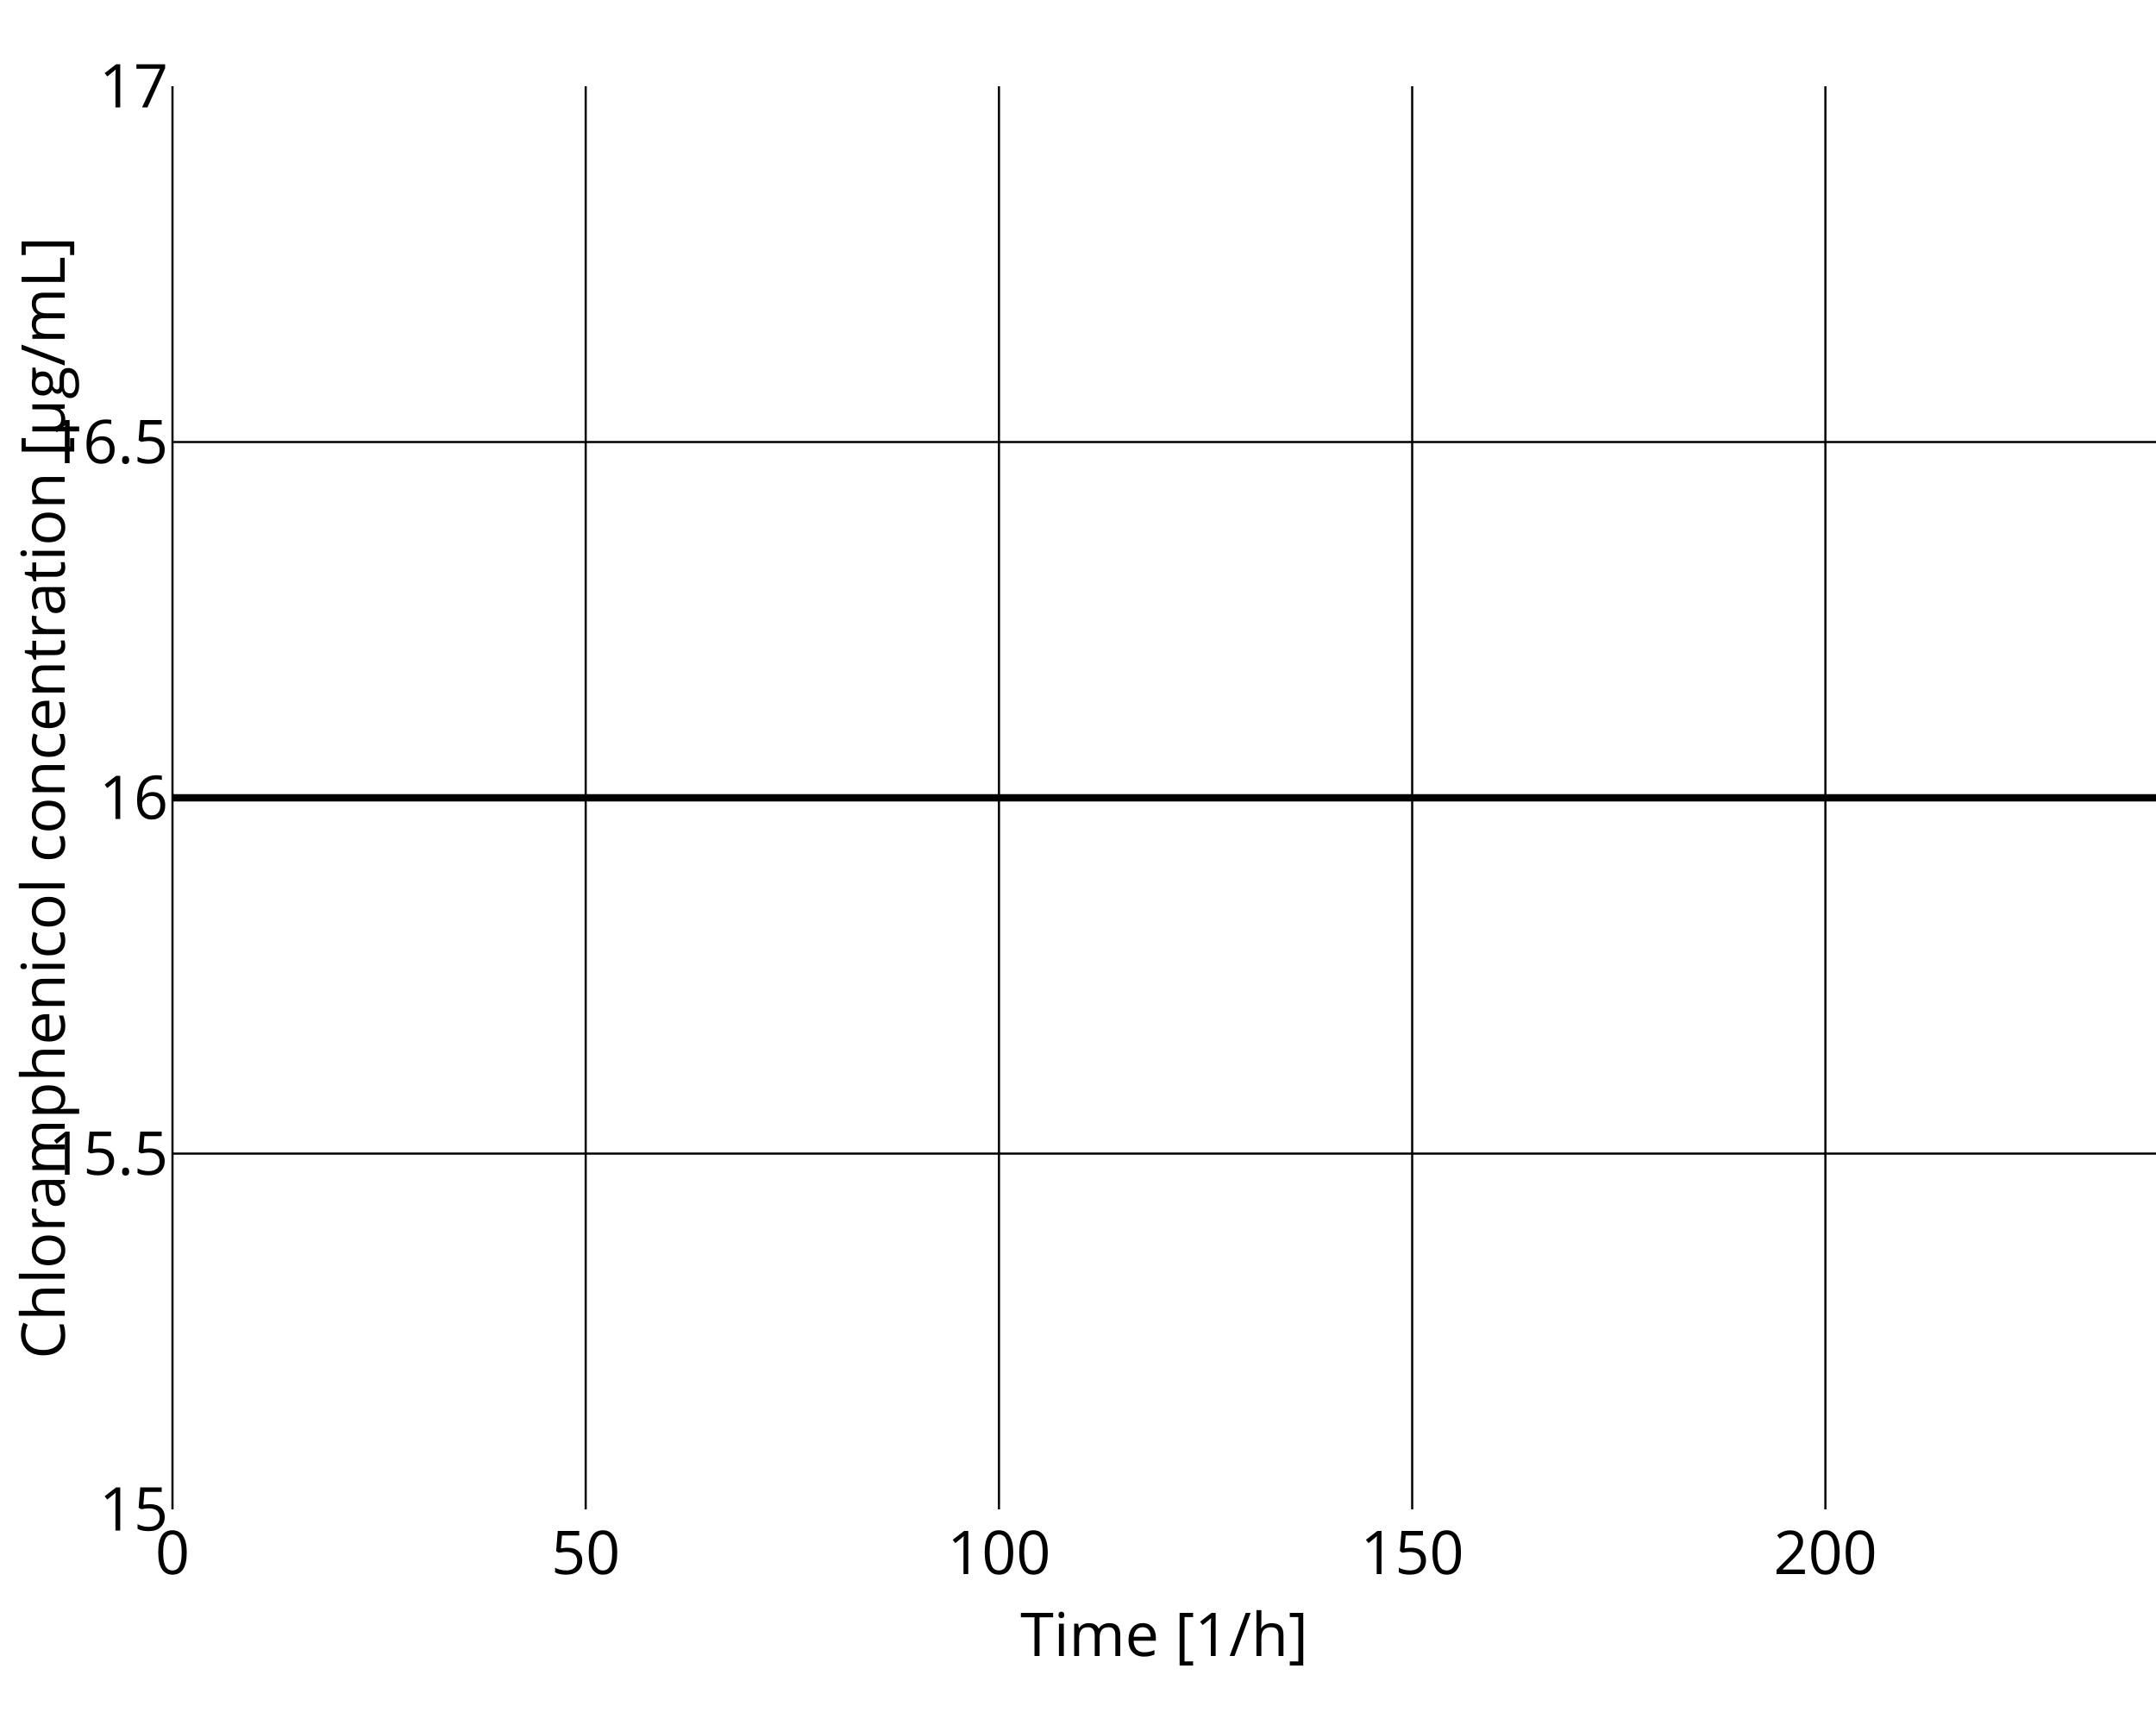
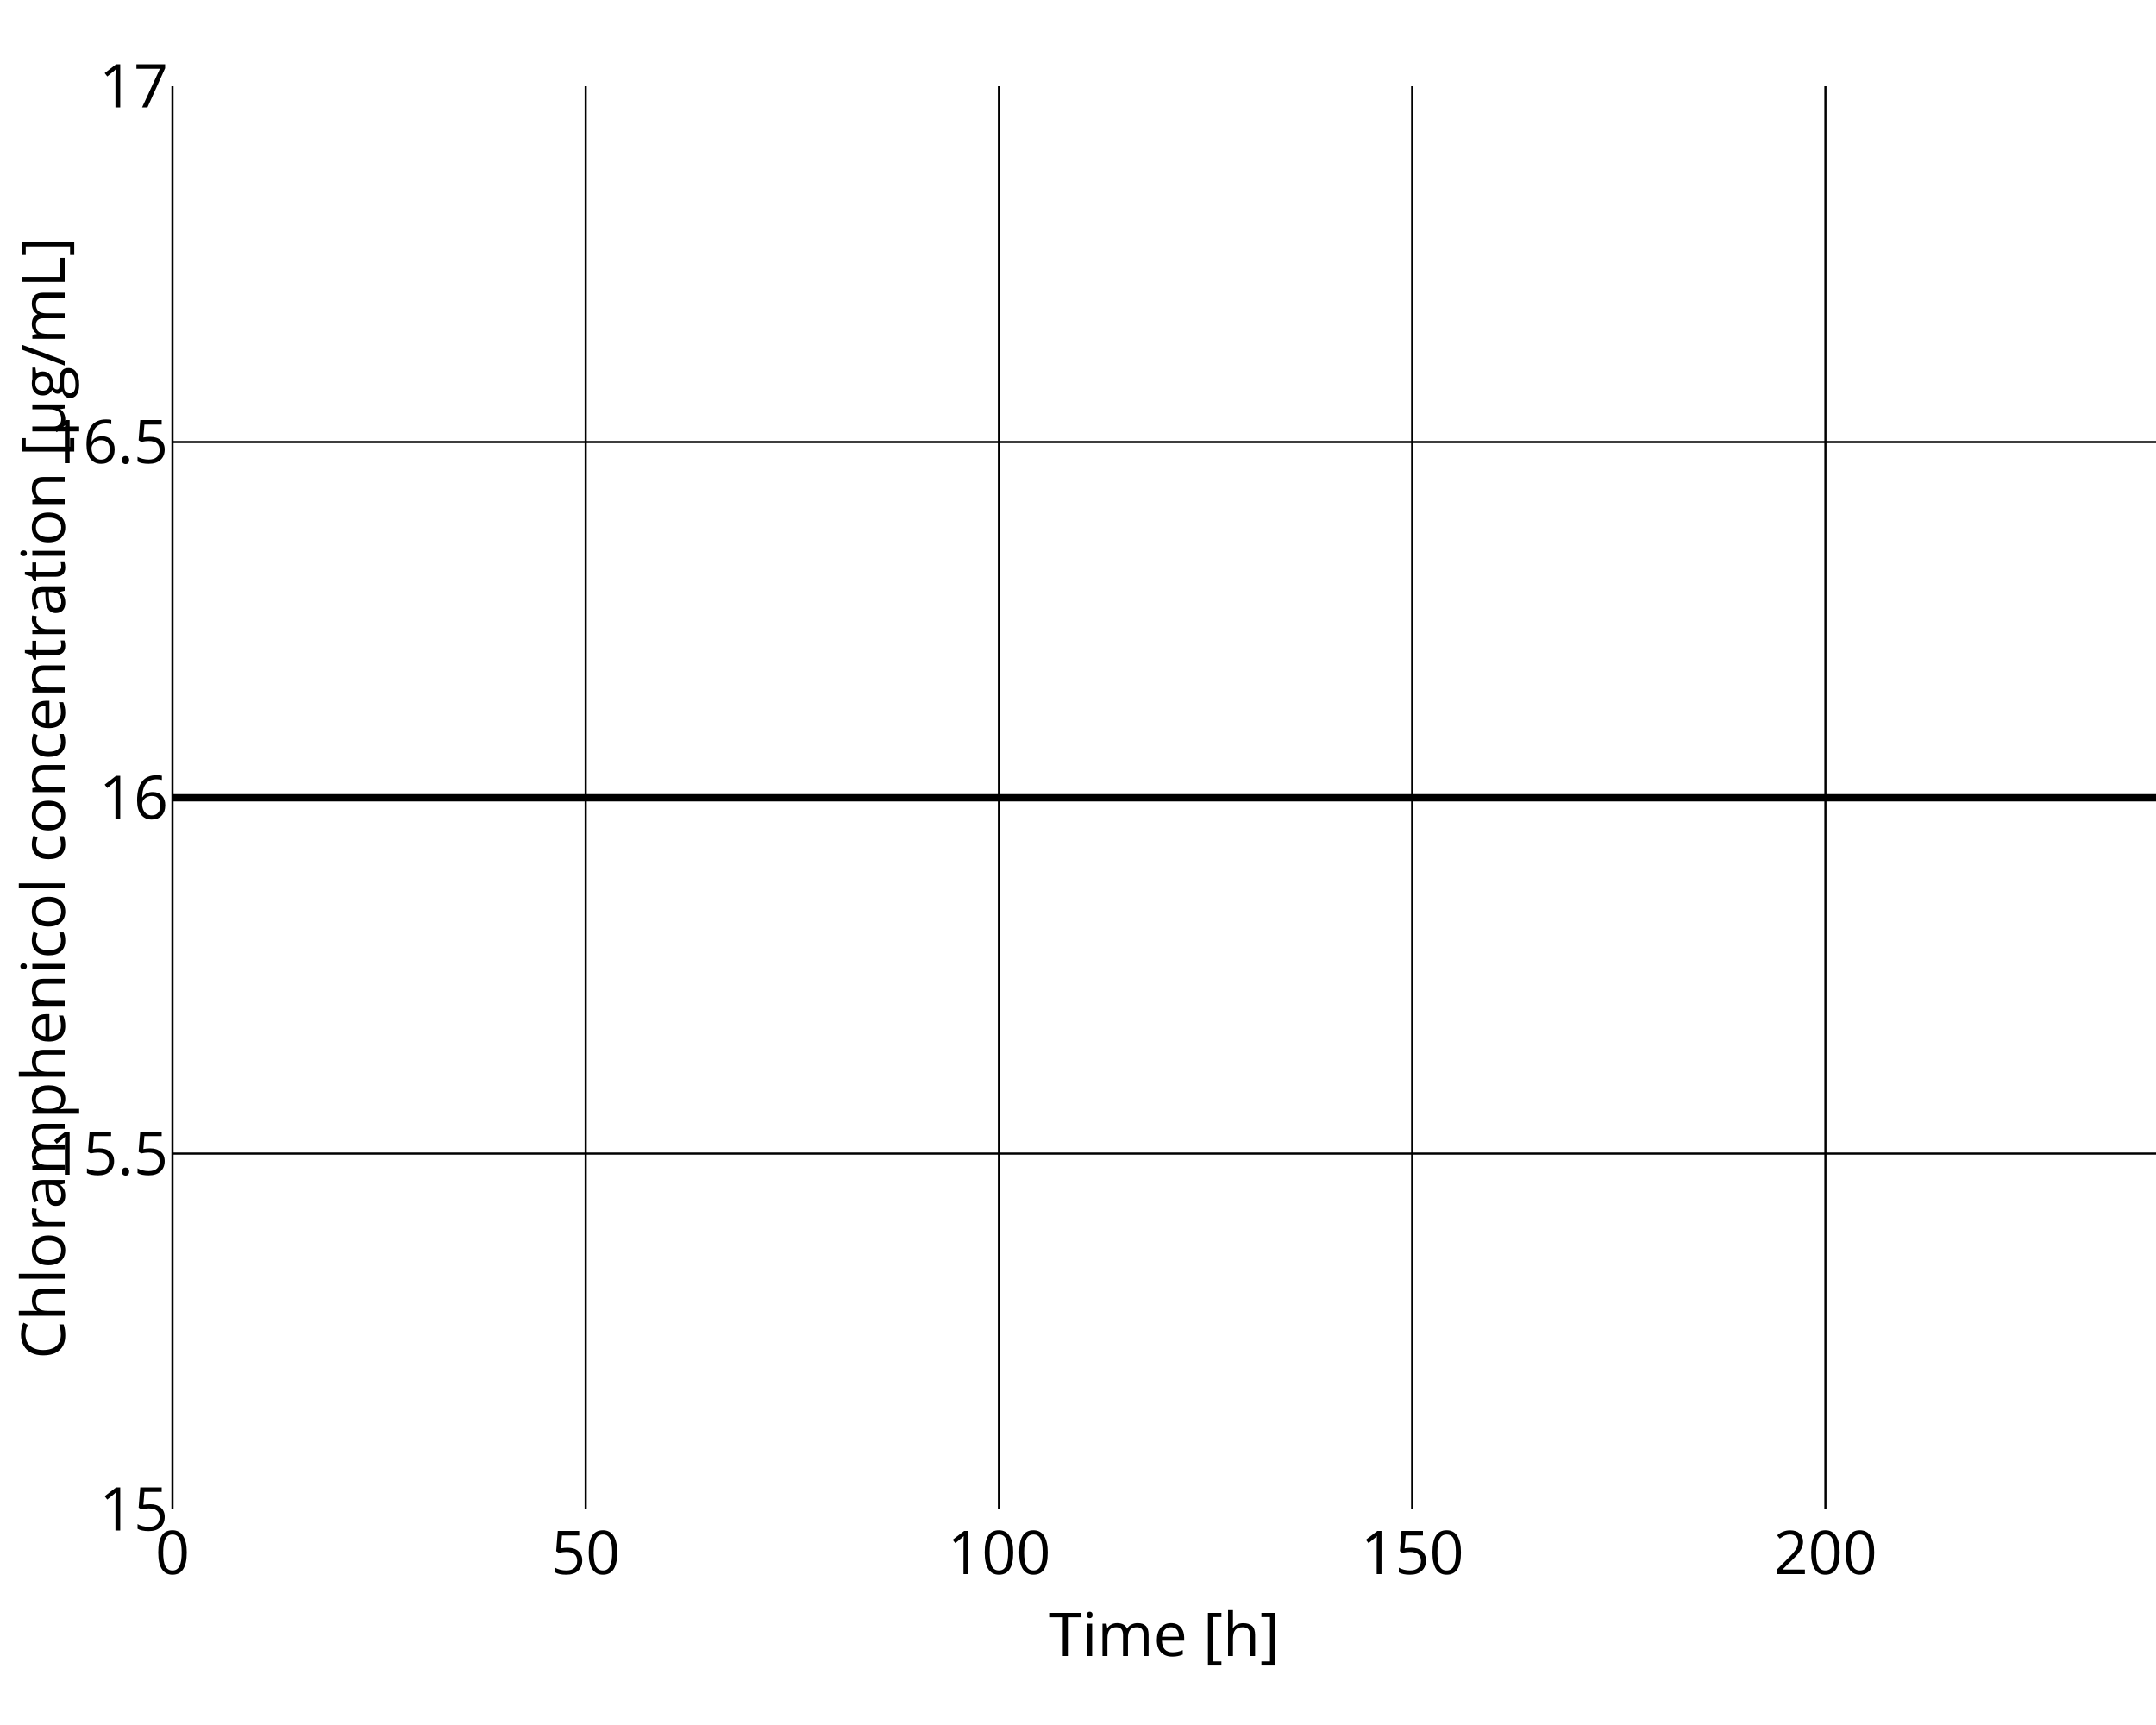
<svg xmlns="http://www.w3.org/2000/svg" class="main-svg" width="500" height="400" style="" viewBox="0 0 500 400">
  <rect x="0" y="0" width="500" height="400" style="fill: rgb(255, 255, 255); fill-opacity: 1;" />
-   <defs id="defs-b1ac20">
+   <defs id="defs-70663b">
    <g class="clips">
-       <clipPath id="clipb1ac20xyplot" class="plotclip">
+       <clipPath id="clip70663bxyplot" class="plotclip">
        <rect width="460" height="330" />
      </clipPath>
-       <clipPath class="axesclip" id="clipb1ac20x">
+       <clipPath class="axesclip" id="clip70663bx">
        <rect x="40" y="0" width="460" height="400" />
      </clipPath>
-       <clipPath class="axesclip" id="clipb1ac20y">
+       <clipPath class="axesclip" id="clip70663by">
        <rect x="0" y="20" width="500" height="330" />
      </clipPath>
-       <clipPath class="axesclip" id="clipb1ac20xy">
+       <clipPath class="axesclip" id="clip70663bxy">
        <rect x="40" y="20" width="460" height="330" />
      </clipPath>
    </g>
    <g class="gradients" />
    <g class="patterns" />
  </defs>
  <g class="bglayer" />
  <g class="layer-below">
    <g class="imagelayer" />
    <g class="shapelayer" />
  </g>
  <g class="cartesianlayer">
    <g class="subplot xy">
      <g class="layer-subplot">
        <g class="shapelayer" />
        <g class="imagelayer" />
      </g>
      <g class="minor-gridlayer">
        <g class="x" />
        <g class="y" />
      </g>
      <g class="gridlayer">
        <g class="x">
          <path class="xgrid crisp" transform="translate(135.83,0)" d="M0,20v330" style="stroke: rgb(0, 0, 0); stroke-opacity: 1; stroke-width: 0.5px;" />
          <path class="xgrid crisp" transform="translate(231.67,0)" d="M0,20v330" style="stroke: rgb(0, 0, 0); stroke-opacity: 1; stroke-width: 0.5px;" />
          <path class="xgrid crisp" transform="translate(327.5,0)" d="M0,20v330" style="stroke: rgb(0, 0, 0); stroke-opacity: 1; stroke-width: 0.5px;" />
          <path class="xgrid crisp" transform="translate(423.33,0)" d="M0,20v330" style="stroke: rgb(0, 0, 0); stroke-opacity: 1; stroke-width: 0.5px;" />
        </g>
        <g class="y">
          <path class="ygrid crisp" transform="translate(0,267.5)" d="M40,0h460" style="stroke: rgb(0, 0, 0); stroke-opacity: 1; stroke-width: 0.5px;" />
          <path class="ygrid crisp" transform="translate(0,185)" d="M40,0h460" style="stroke: rgb(0, 0, 0); stroke-opacity: 1; stroke-width: 0.5px;" />
          <path class="ygrid crisp" transform="translate(0,102.5)" d="M40,0h460" style="stroke: rgb(0, 0, 0); stroke-opacity: 1; stroke-width: 0.5px;" />
        </g>
      </g>
      <g class="zerolinelayer">
        <path class="xzl zl crisp" transform="translate(40,0)" d="M0,20v330" style="stroke: rgb(0, 0, 0); stroke-opacity: 1; stroke-width: 0.5px;" />
      </g>
      <g class="layer-between">
        <g class="shapelayer" />
        <g class="imagelayer" />
      </g>
      <path class="xlines-below" />
      <path class="ylines-below" />
      <g class="overlines-below" />
      <g class="xaxislayer-below" />
      <g class="yaxislayer-below" />
      <g class="overaxes-below" />
      <g class="overplot">
-         <g class="xy" transform="translate(40,20)" clip-path="url(#clipb1ac20xyplot)">
+         <g class="xy" transform="translate(40,20)" clip-path="url(#clip70663bxyplot)">
          <g class="scatterlayer mlayer">
-             <g class="trace scatter tracef1d240" style="stroke-miterlimit: 2; opacity: 1;">
+             <g class="trace scatter trace148396" style="stroke-miterlimit: 2; opacity: 1;">
              <g class="fills" />
              <g class="errorbars" />
              <g class="lines">
                <path class="js-line" d="M0,165L460,165" style="vector-effect: none; fill: none; stroke: rgb(0, 0, 0); stroke-opacity: 1; stroke-width: 1.7px; opacity: 1;" />
              </g>
              <g class="points" />
              <g class="text" />
            </g>
          </g>
        </g>
      </g>
      <path class="xlines-above crisp" d="M0,0" style="fill: none;" />
      <path class="ylines-above crisp" d="M0,0" style="fill: none;" />
      <g class="overlines-above" />
      <g class="xaxislayer-above">
        <g class="xtick">
          <text text-anchor="middle" x="0" y="365" transform="translate(40,0)" style="font-family: 'Open Sans', verdana, arial, sans-serif; font-size: 14px; fill: rgb(0, 0, 0); fill-opacity: 1; white-space: pre; opacity: 1;">0</text>
        </g>
        <g class="xtick">
          <text text-anchor="middle" x="0" y="365" style="font-family: 'Open Sans', verdana, arial, sans-serif; font-size: 14px; fill: rgb(0, 0, 0); fill-opacity: 1; white-space: pre; opacity: 1;" transform="translate(135.83,0)">50</text>
        </g>
        <g class="xtick">
          <text text-anchor="middle" x="0" y="365" style="font-family: 'Open Sans', verdana, arial, sans-serif; font-size: 14px; fill: rgb(0, 0, 0); fill-opacity: 1; white-space: pre; opacity: 1;" transform="translate(231.67,0)">100</text>
        </g>
        <g class="xtick">
          <text text-anchor="middle" x="0" y="365" style="font-family: 'Open Sans', verdana, arial, sans-serif; font-size: 14px; fill: rgb(0, 0, 0); fill-opacity: 1; white-space: pre; opacity: 1;" transform="translate(327.5,0)">150</text>
        </g>
        <g class="xtick">
          <text text-anchor="middle" x="0" y="365" style="font-family: 'Open Sans', verdana, arial, sans-serif; font-size: 14px; fill: rgb(0, 0, 0); fill-opacity: 1; white-space: pre; opacity: 1;" transform="translate(423.33,0)">200</text>
        </g>
      </g>
      <g class="yaxislayer-above">
        <g class="ytick">
          <text text-anchor="end" x="39" y="4.9" transform="translate(0,350)" style="font-family: 'Open Sans', verdana, arial, sans-serif; font-size: 14px; fill: rgb(0, 0, 0); fill-opacity: 1; white-space: pre; opacity: 1;">15</text>
        </g>
        <g class="ytick">
          <text text-anchor="end" x="39" y="4.9" style="font-family: 'Open Sans', verdana, arial, sans-serif; font-size: 14px; fill: rgb(0, 0, 0); fill-opacity: 1; white-space: pre; opacity: 1;" transform="translate(0,267.5)">15.5</text>
        </g>
        <g class="ytick">
          <text text-anchor="end" x="39" y="4.9" style="font-family: 'Open Sans', verdana, arial, sans-serif; font-size: 14px; fill: rgb(0, 0, 0); fill-opacity: 1; white-space: pre; opacity: 1;" transform="translate(0,185)">16</text>
        </g>
        <g class="ytick">
          <text text-anchor="end" x="39" y="4.9" style="font-family: 'Open Sans', verdana, arial, sans-serif; font-size: 14px; fill: rgb(0, 0, 0); fill-opacity: 1; white-space: pre; opacity: 1;" transform="translate(0,102.5)">16.5</text>
        </g>
        <g class="ytick">
          <text text-anchor="end" x="39" y="4.9" style="font-family: 'Open Sans', verdana, arial, sans-serif; font-size: 14px; fill: rgb(0, 0, 0); fill-opacity: 1; white-space: pre; opacity: 1;" transform="translate(0,20)">17</text>
        </g>
      </g>
      <g class="overaxes-above" />
    </g>
  </g>
  <g class="polarlayer" />
  <g class="smithlayer" />
  <g class="ternarylayer" />
  <g class="geolayer" />
  <g class="funnelarealayer" />
  <g class="pielayer" />
  <g class="iciclelayer" />
  <g class="treemaplayer" />
  <g class="sunburstlayer" />
  <g class="glimages" />
-   <defs id="topdefs-b1ac20">
+   <defs id="topdefs-70663b">
    <g class="clips" />
  </defs>
  <g class="layer-above">
    <g class="imagelayer" />
    <g class="shapelayer" />
  </g>
  <g class="infolayer">
    <g class="g-gtitle" />
    <g class="g-xtitle" transform="translate(0,5.7)">
-       <text class="xtitle" x="270" y="378.3" text-anchor="middle" style="opacity: 1; font-family: 'Open Sans', verdana, arial, sans-serif; font-size: 14px; fill: rgb(0, 0, 0); fill-opacity: 1; white-space: pre;">Time [1/h]</text>
+       <text class="xtitle" x="270" y="378.3" text-anchor="middle" style="opacity: 1; font-family: 'Open Sans', verdana, arial, sans-serif; font-size: 14px; fill: rgb(0, 0, 0); fill-opacity: 1; white-space: pre;">Time [h]</text>
    </g>
    <g class="g-ytitle" transform="translate(8.150391,0)">
      <text class="ytitle" transform="rotate(-90,6.85,185)" x="6.85" y="185" text-anchor="middle" style="opacity: 1; font-family: 'Open Sans', verdana, arial, sans-serif; font-size: 14px; fill: rgb(0, 0, 0); fill-opacity: 1; white-space: pre;">Chloramphenicol concentration [µg/mL]</text>
    </g>
  </g>
</svg>
